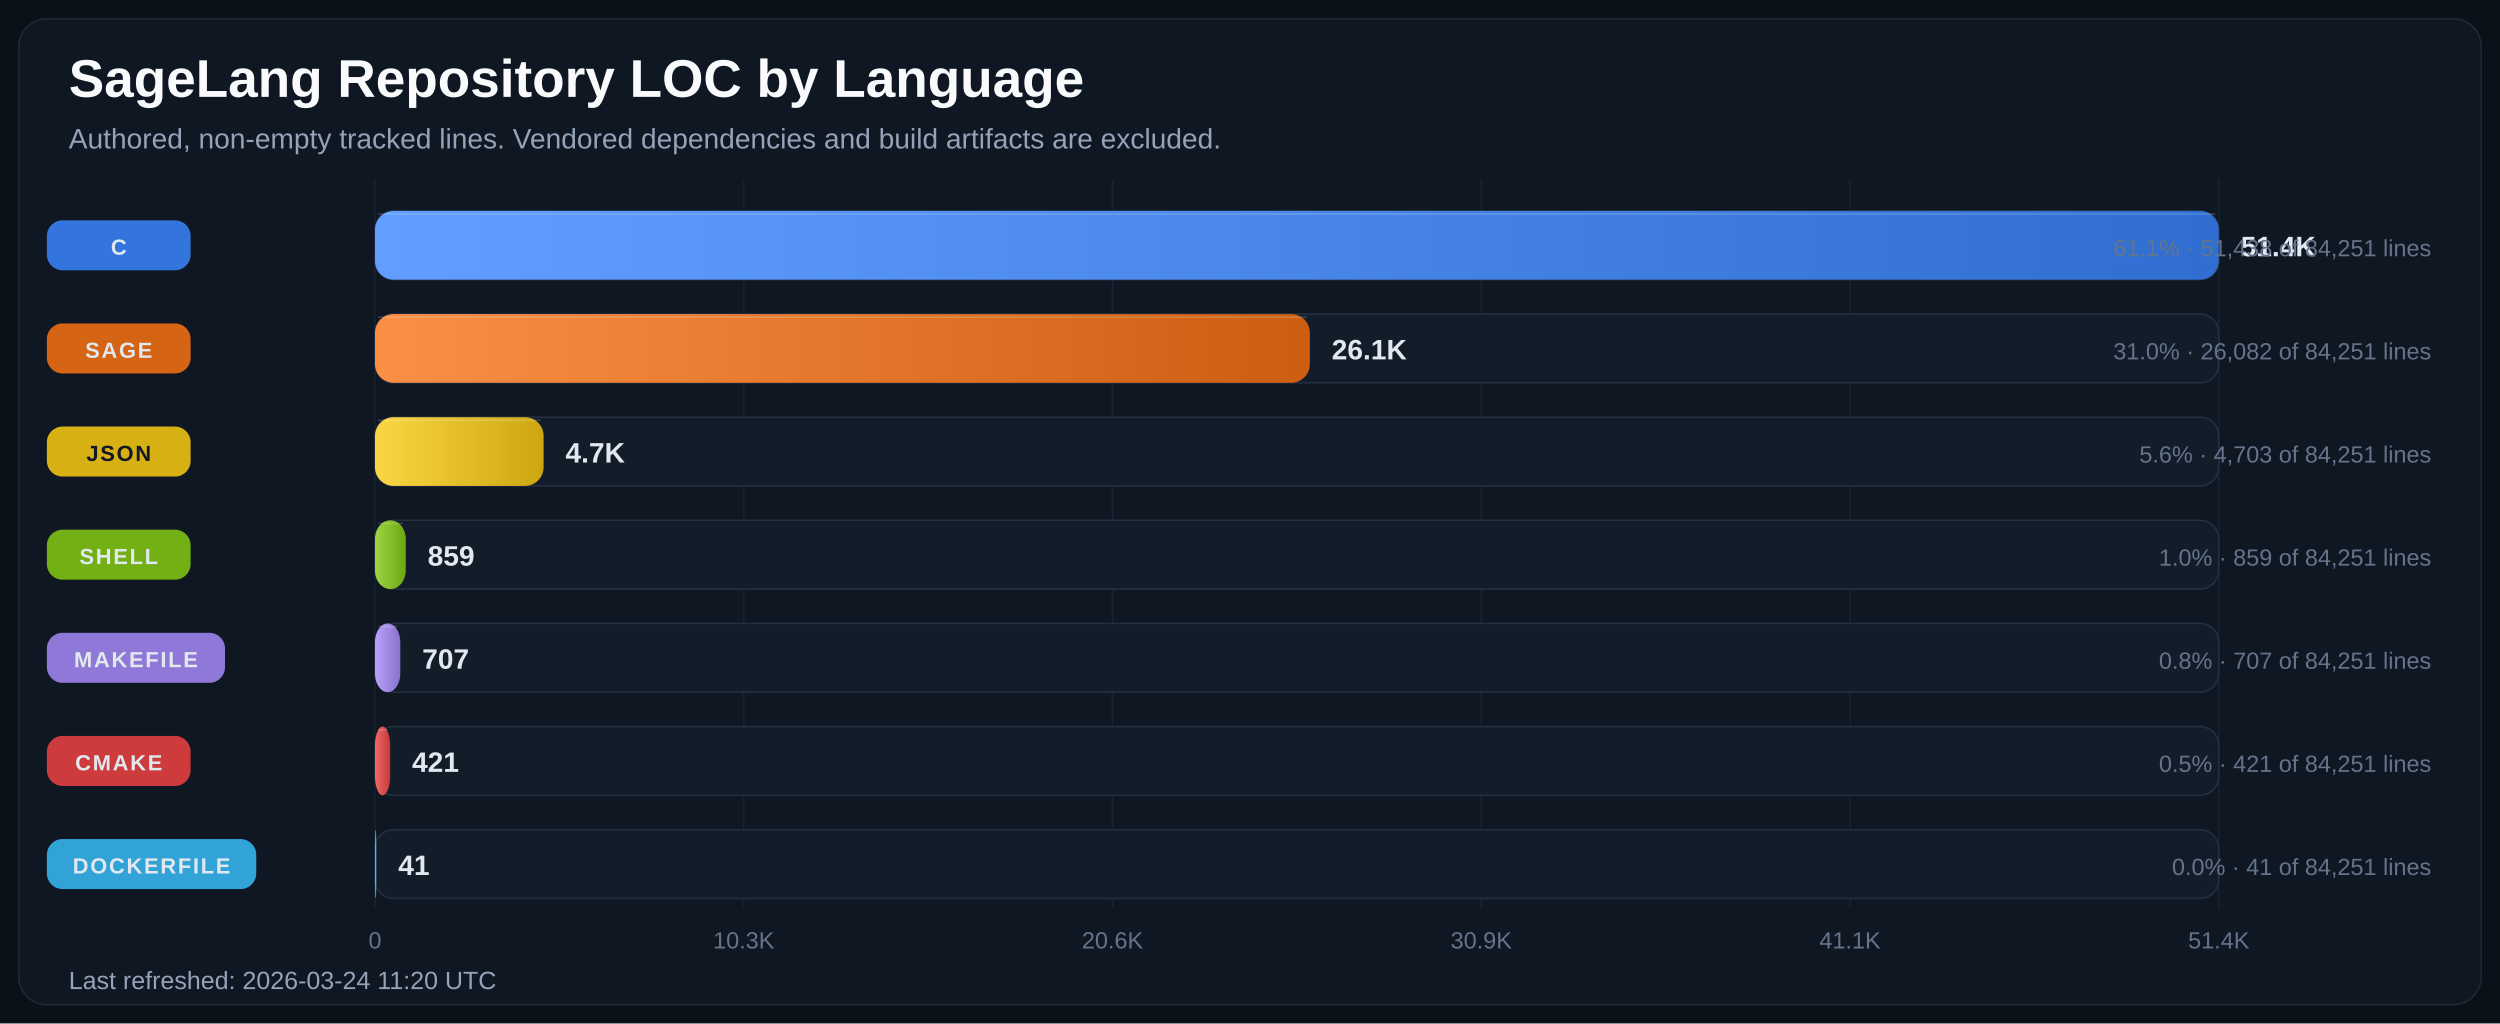
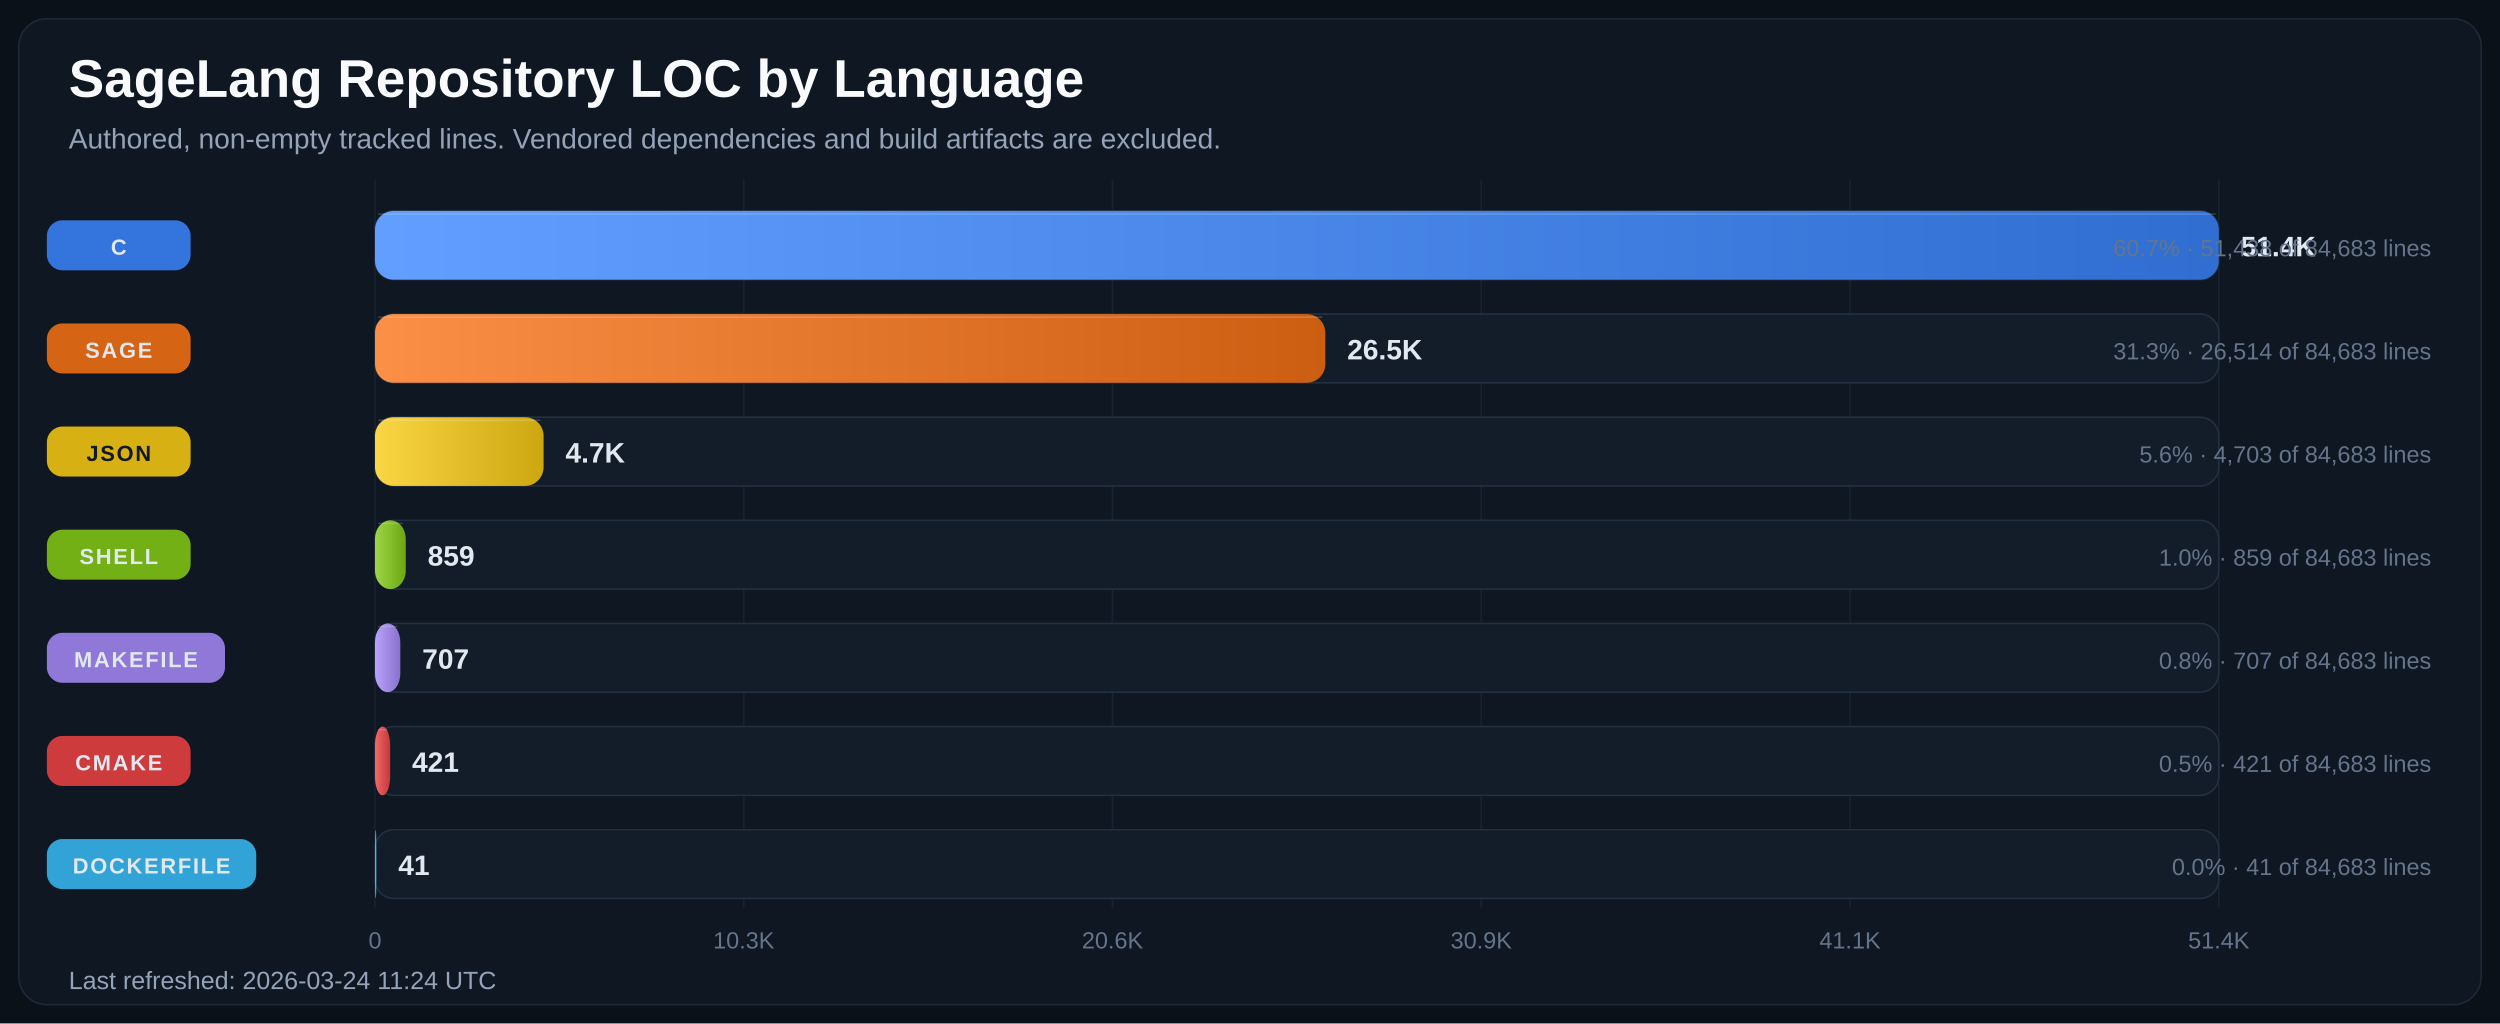
<svg xmlns="http://www.w3.org/2000/svg" width="1600" height="655" viewBox="0 0 1600 655" role="img" aria-labelledby="title desc">
  <defs>
    <linearGradient id="bar-gradient-0" x1="0%" y1="0%" x2="100%" y2="0%">
      <stop offset="0%" stop-color="#619EFF" />
      <stop offset="100%" stop-color="#306ED1" />
    </linearGradient>
    <linearGradient id="bar-gradient-1" x1="0%" y1="0%" x2="100%" y2="0%">
      <stop offset="0%" stop-color="#FA8F45" />
      <stop offset="100%" stop-color="#CC5E12" />
    </linearGradient>
    <linearGradient id="bar-gradient-2" x1="0%" y1="0%" x2="100%" y2="0%">
      <stop offset="0%" stop-color="#FBD644" />
      <stop offset="100%" stop-color="#CDA711" />
    </linearGradient>
    <linearGradient id="bar-gradient-3" x1="0%" y1="0%" x2="100%" y2="0%">
      <stop offset="0%" stop-color="#9DD645" />
      <stop offset="100%" stop-color="#6CA712" />
    </linearGradient>
    <linearGradient id="bar-gradient-4" x1="0%" y1="0%" x2="100%" y2="0%">
      <stop offset="0%" stop-color="#B9A2FB" />
      <stop offset="100%" stop-color="#8972CD" />
    </linearGradient>
    <linearGradient id="bar-gradient-5" x1="0%" y1="0%" x2="100%" y2="0%">
      <stop offset="0%" stop-color="#F26969" />
      <stop offset="100%" stop-color="#C43838" />
    </linearGradient>
    <linearGradient id="bar-gradient-6" x1="0%" y1="0%" x2="100%" y2="0%">
      <stop offset="0%" stop-color="#60CAF9" />
      <stop offset="100%" stop-color="#2E9BCB" />
    </linearGradient>
  </defs>
  <rect width="100%" height="100%" fill="#0B1118" />
  <rect x="12" y="12" width="1576" height="631" rx="18" fill="#0F1722" stroke="#1F2937" />
  <text x="44" y="62" fill="#F8FAFC" font-size="34" font-family="Segoe UI, Arial, sans-serif" font-weight="700">SageLang Repository LOC by Language</text>
  <text x="44" y="95" fill="#94A3B8" font-size="18" font-family="Segoe UI, Arial, sans-serif">Authored, non-empty tracked lines. Vendored dependencies and build artifacts are excluded.</text>
  <line x1="240.0" y1="115" x2="240.0" y2="581" stroke="#182231" stroke-width="1" />
  <text x="240.0" y="607" text-anchor="middle" fill="#64748B" font-size="15" font-family="Segoe UI, Arial, sans-serif">0</text>
  <line x1="476.0" y1="115" x2="476.0" y2="581" stroke="#182231" stroke-width="1" />
  <text x="476.0" y="607" text-anchor="middle" fill="#64748B" font-size="15" font-family="Segoe UI, Arial, sans-serif">10.3K</text>
  <line x1="712.0" y1="115" x2="712.0" y2="581" stroke="#182231" stroke-width="1" />
  <text x="712.0" y="607" text-anchor="middle" fill="#64748B" font-size="15" font-family="Segoe UI, Arial, sans-serif">20.6K</text>
  <line x1="948.0" y1="115" x2="948.0" y2="581" stroke="#182231" stroke-width="1" />
  <text x="948.0" y="607" text-anchor="middle" fill="#64748B" font-size="15" font-family="Segoe UI, Arial, sans-serif">30.9K</text>
  <line x1="1184.0" y1="115" x2="1184.0" y2="581" stroke="#182231" stroke-width="1" />
  <text x="1184.0" y="607" text-anchor="middle" fill="#64748B" font-size="15" font-family="Segoe UI, Arial, sans-serif">41.1K</text>
  <line x1="1420.0" y1="115" x2="1420.0" y2="581" stroke="#182231" stroke-width="1" />
  <text x="1420.0" y="607" text-anchor="middle" fill="#64748B" font-size="15" font-family="Segoe UI, Arial, sans-serif">51.4K</text>
  <rect x="30" y="141.0" width="92" height="32" rx="10" fill="#3479E6" opacity="0.95" />
  <text x="76.0" y="163.0" text-anchor="middle" fill="#E2E8F0" font-size="14" font-family="Segoe UI, Arial, sans-serif" font-weight="700" letter-spacing="1.1">C</text>
  <rect x="240" y="135" width="1180" height="44" rx="12" fill="#131D2A" stroke="#233041" />
  <rect x="240" y="135" width="1180.0" height="44" rx="12" fill="url(#bar-gradient-0)" />
  <line x1="242.0" y1="137.0" x2="1418.0" y2="137.0" stroke="#F8FAFC" stroke-opacity="0.18" />
  <text x="1434.0" y="164.0" fill="#E2E8F0" font-size="18" font-family="Segoe UI, Arial, sans-serif" font-weight="700">51.4K</text>
-   <text x="1556" y="164.0" text-anchor="end" fill="#64748B" font-size="15" font-family="Segoe UI, Arial, sans-serif">61.1% · 51,438 of 84,251 lines</text>
+   <text x="1556" y="164.0" text-anchor="end" fill="#64748B" font-size="15" font-family="Segoe UI, Arial, sans-serif">60.7% · 51,438 of 84,683 lines</text>
  <rect x="30" y="207.0" width="92" height="32" rx="10" fill="#E06814" opacity="0.95" />
  <text x="76.0" y="229.0" text-anchor="middle" fill="#E2E8F0" font-size="14" font-family="Segoe UI, Arial, sans-serif" font-weight="700" letter-spacing="1.1">SAGE</text>
  <rect x="240" y="201" width="1180" height="44" rx="12" fill="#131D2A" stroke="#233041" />
-   <rect x="240" y="201" width="598.3" height="44" rx="12" fill="url(#bar-gradient-1)" />
-   <line x1="242.0" y1="203.0" x2="836.3" y2="203.0" stroke="#F8FAFC" stroke-opacity="0.18" />
-   <text x="852.3" y="230.0" fill="#E2E8F0" font-size="18" font-family="Segoe UI, Arial, sans-serif" font-weight="700">26.1K</text>
-   <text x="1556" y="230.0" text-anchor="end" fill="#64748B" font-size="15" font-family="Segoe UI, Arial, sans-serif">31.0% · 26,082 of 84,251 lines</text>
+   <rect x="240" y="201" width="608.2" height="44" rx="12" fill="url(#bar-gradient-1)" />
+   <line x1="242.0" y1="203.0" x2="846.2" y2="203.0" stroke="#F8FAFC" stroke-opacity="0.18" />
+   <text x="862.2" y="230.0" fill="#E2E8F0" font-size="18" font-family="Segoe UI, Arial, sans-serif" font-weight="700">26.5K</text>
+   <text x="1556" y="230.0" text-anchor="end" fill="#64748B" font-size="15" font-family="Segoe UI, Arial, sans-serif">31.3% · 26,514 of 84,683 lines</text>
  <rect x="30" y="273.0" width="92" height="32" rx="10" fill="#E1B813" opacity="0.95" />
  <text x="76.0" y="295.0" text-anchor="middle" fill="#111827" font-size="14" font-family="Segoe UI, Arial, sans-serif" font-weight="700" letter-spacing="1.1">JSON</text>
  <rect x="240" y="267" width="1180" height="44" rx="12" fill="#131D2A" stroke="#233041" />
  <rect x="240" y="267" width="107.9" height="44" rx="12" fill="url(#bar-gradient-2)" />
  <line x1="242.0" y1="269.0" x2="345.9" y2="269.0" stroke="#F8FAFC" stroke-opacity="0.18" />
  <text x="361.9" y="296.0" fill="#E2E8F0" font-size="18" font-family="Segoe UI, Arial, sans-serif" font-weight="700">4.7K</text>
-   <text x="1556" y="296.0" text-anchor="end" fill="#64748B" font-size="15" font-family="Segoe UI, Arial, sans-serif">5.6% · 4,703 of 84,251 lines</text>
+   <text x="1556" y="296.0" text-anchor="end" fill="#64748B" font-size="15" font-family="Segoe UI, Arial, sans-serif">5.6% · 4,703 of 84,683 lines</text>
  <rect x="30" y="339.0" width="92" height="32" rx="10" fill="#77B814" opacity="0.95" />
  <text x="76.0" y="361.0" text-anchor="middle" fill="#E2E8F0" font-size="14" font-family="Segoe UI, Arial, sans-serif" font-weight="700" letter-spacing="1.1">SHELL</text>
  <rect x="240" y="333" width="1180" height="44" rx="12" fill="#131D2A" stroke="#233041" />
  <rect x="240" y="333" width="19.7" height="44" rx="12" fill="url(#bar-gradient-3)" />
  <line x1="242.0" y1="335.0" x2="257.7" y2="335.0" stroke="#F8FAFC" stroke-opacity="0.18" />
  <text x="273.7" y="362.0" fill="#E2E8F0" font-size="18" font-family="Segoe UI, Arial, sans-serif" font-weight="700">859</text>
-   <text x="1556" y="362.0" text-anchor="end" fill="#64748B" font-size="15" font-family="Segoe UI, Arial, sans-serif">1.0% · 859 of 84,251 lines</text>
+   <text x="1556" y="362.0" text-anchor="end" fill="#64748B" font-size="15" font-family="Segoe UI, Arial, sans-serif">1.0% · 859 of 84,683 lines</text>
  <rect x="30" y="405.0" width="114" height="32" rx="10" fill="#967DE1" opacity="0.95" />
  <text x="87.0" y="427.0" text-anchor="middle" fill="#E2E8F0" font-size="14" font-family="Segoe UI, Arial, sans-serif" font-weight="700" letter-spacing="1.1">MAKEFILE</text>
  <rect x="240" y="399" width="1180" height="44" rx="12" fill="#131D2A" stroke="#233041" />
  <rect x="240" y="399" width="16.2" height="44" rx="12" fill="url(#bar-gradient-4)" />
  <line x1="242.0" y1="401.0" x2="254.2" y2="401.0" stroke="#F8FAFC" stroke-opacity="0.18" />
  <text x="270.2" y="428.0" fill="#E2E8F0" font-size="18" font-family="Segoe UI, Arial, sans-serif" font-weight="700">707</text>
-   <text x="1556" y="428.0" text-anchor="end" fill="#64748B" font-size="15" font-family="Segoe UI, Arial, sans-serif">0.8% · 707 of 84,251 lines</text>
+   <text x="1556" y="428.0" text-anchor="end" fill="#64748B" font-size="15" font-family="Segoe UI, Arial, sans-serif">0.8% · 707 of 84,683 lines</text>
  <rect x="30" y="471.0" width="92" height="32" rx="10" fill="#D73D3D" opacity="0.95" />
  <text x="76.0" y="493.0" text-anchor="middle" fill="#E2E8F0" font-size="14" font-family="Segoe UI, Arial, sans-serif" font-weight="700" letter-spacing="1.1">CMAKE</text>
  <rect x="240" y="465" width="1180" height="44" rx="12" fill="#131D2A" stroke="#233041" />
  <rect x="240" y="465" width="9.7" height="44" rx="12" fill="url(#bar-gradient-5)" />
  <line x1="242.0" y1="467.0" x2="247.7" y2="467.0" stroke="#F8FAFC" stroke-opacity="0.18" />
  <text x="263.7" y="494.0" fill="#E2E8F0" font-size="18" font-family="Segoe UI, Arial, sans-serif" font-weight="700">421</text>
-   <text x="1556" y="494.0" text-anchor="end" fill="#64748B" font-size="15" font-family="Segoe UI, Arial, sans-serif">0.5% · 421 of 84,251 lines</text>
+   <text x="1556" y="494.0" text-anchor="end" fill="#64748B" font-size="15" font-family="Segoe UI, Arial, sans-serif">0.5% · 421 of 84,683 lines</text>
  <rect x="30" y="537.0" width="134" height="32" rx="10" fill="#32AADF" opacity="0.95" />
  <text x="97.0" y="559.0" text-anchor="middle" fill="#E2E8F0" font-size="14" font-family="Segoe UI, Arial, sans-serif" font-weight="700" letter-spacing="1.1">DOCKERFILE</text>
  <rect x="240" y="531" width="1180" height="44" rx="12" fill="#131D2A" stroke="#233041" />
  <rect x="240" y="531" width="0.9" height="44" rx="12" fill="url(#bar-gradient-6)" />
  <line x1="242.0" y1="533.0" x2="242.0" y2="533.0" stroke="#F8FAFC" stroke-opacity="0.18" />
  <text x="254.9" y="560.0" fill="#E2E8F0" font-size="18" font-family="Segoe UI, Arial, sans-serif" font-weight="700">41</text>
-   <text x="1556" y="560.0" text-anchor="end" fill="#64748B" font-size="15" font-family="Segoe UI, Arial, sans-serif">0.0% · 41 of 84,251 lines</text>
-   <text x="44" y="633" fill="#94A3B8" font-size="16" font-family="Segoe UI, Arial, sans-serif">Last refreshed: 2026-03-24 11:20 UTC</text>
+   <text x="1556" y="560.0" text-anchor="end" fill="#64748B" font-size="15" font-family="Segoe UI, Arial, sans-serif">0.0% · 41 of 84,683 lines</text>
+   <text x="44" y="633" fill="#94A3B8" font-size="16" font-family="Segoe UI, Arial, sans-serif">Last refreshed: 2026-03-24 11:24 UTC</text>
</svg>
